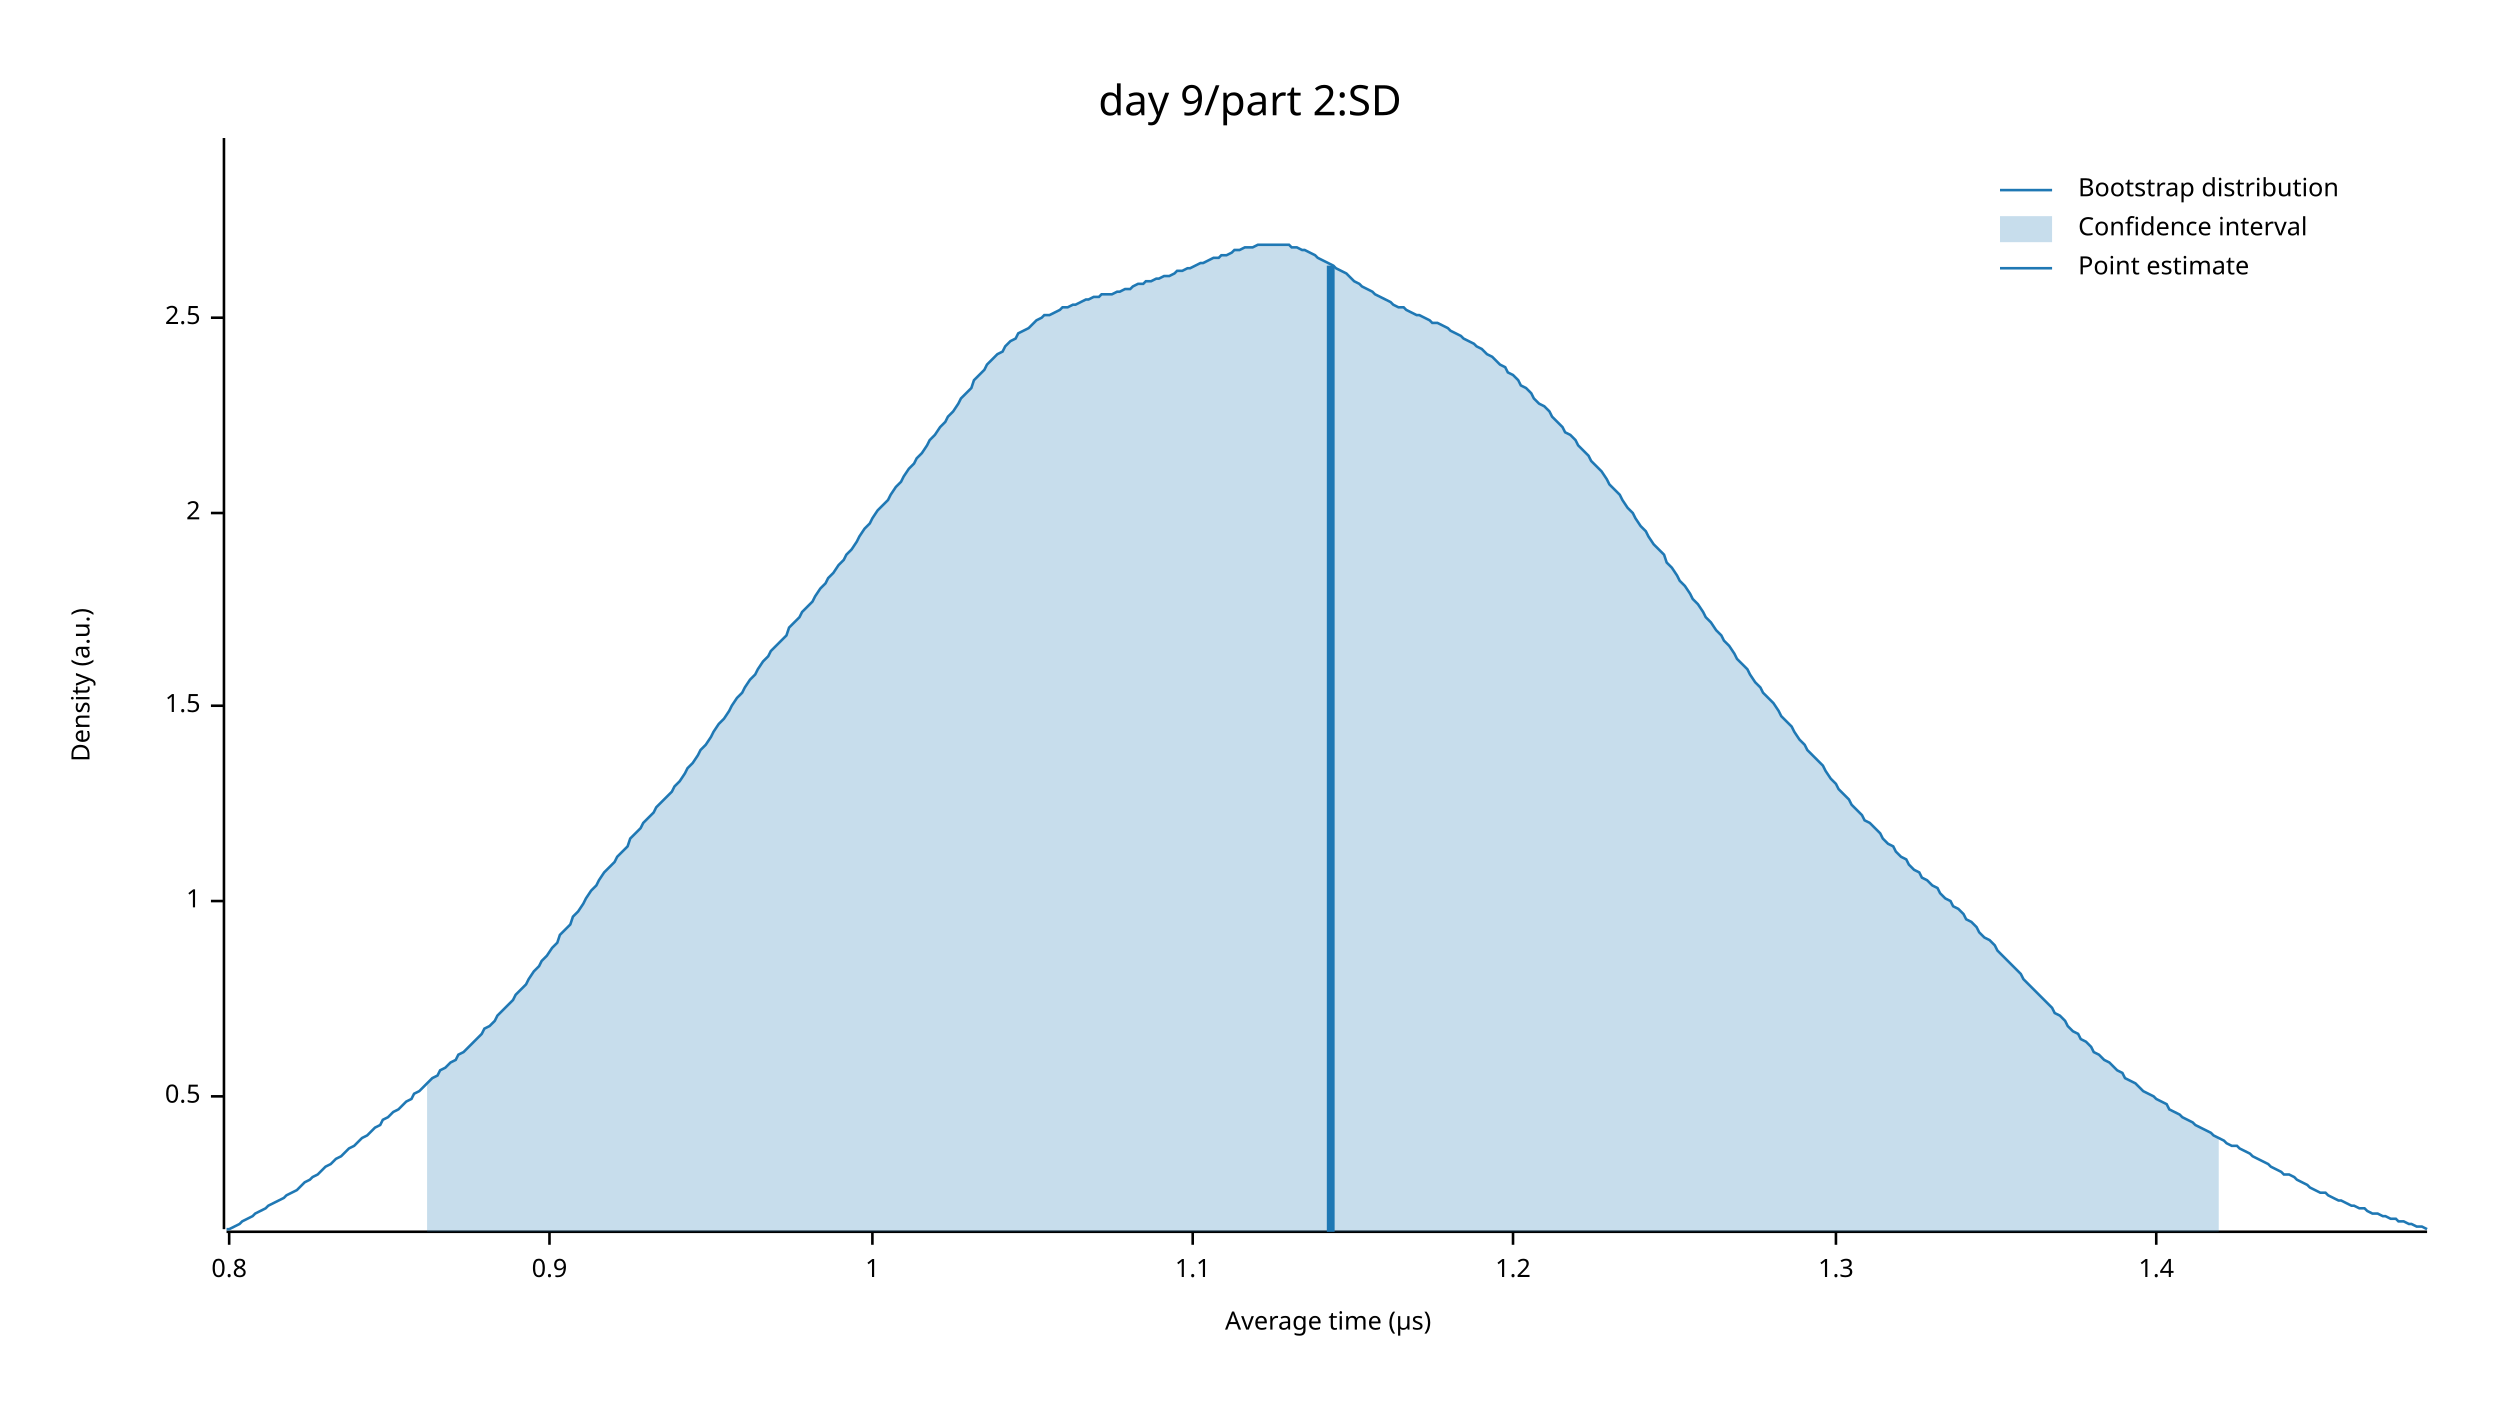
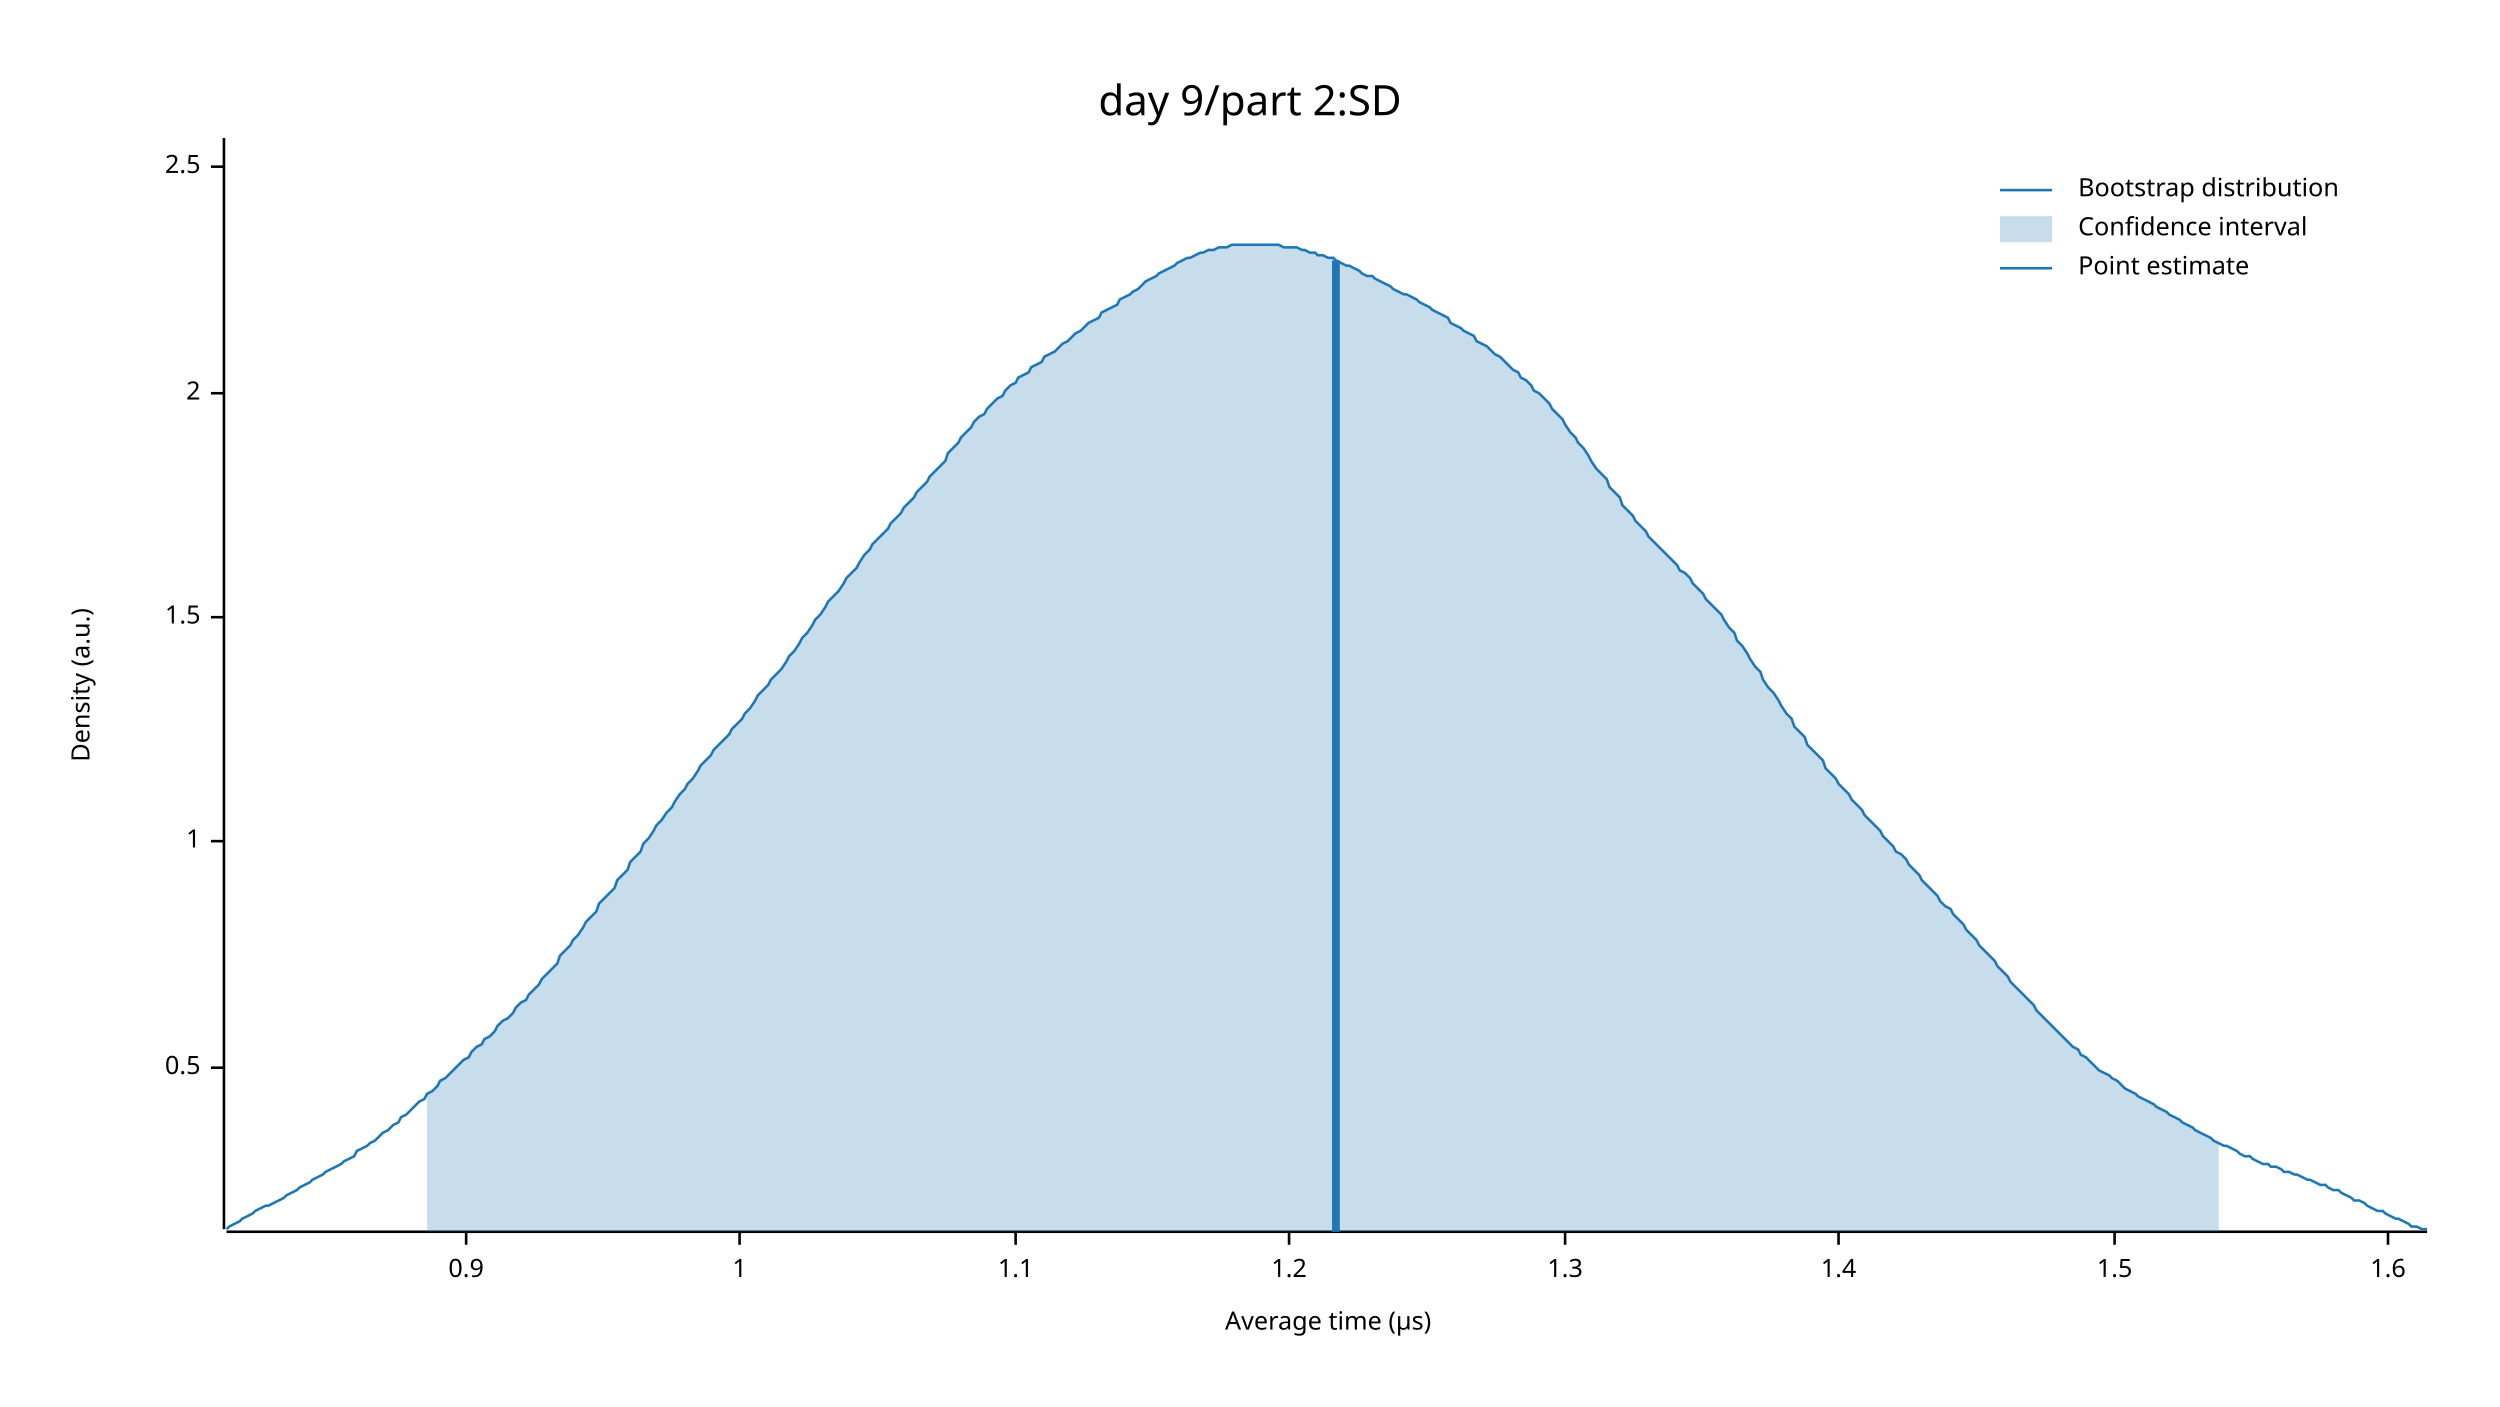
<svg xmlns="http://www.w3.org/2000/svg" width="960" height="540" viewBox="0 0 960 540">
  <text x="480" y="32" dy="0.76em" text-anchor="middle" font-family="sans-serif" font-size="16.129" opacity="1" fill="#000000">
day 9/part 2:SD
</text>
  <text x="27" y="263" dy="0.76em" text-anchor="middle" font-family="sans-serif" font-size="9.677" opacity="1" fill="#000000" transform="rotate(270, 27, 263)">
Density (a.u.)
</text>
  <text x="510" y="513" dy="-0.5ex" text-anchor="middle" font-family="sans-serif" font-size="9.677" opacity="1" fill="#000000">
Average time (µs)
</text>
  <polyline fill="none" opacity="1" stroke="#000000" stroke-width="1" points="86,53 86,472 " />
-   <text x="77" y="421" dy="0.5ex" text-anchor="end" font-family="sans-serif" font-size="9.677" opacity="1" fill="#000000">
+   <text x="77" y="410" dy="0.5ex" text-anchor="end" font-family="sans-serif" font-size="9.677" opacity="1" fill="#000000">
0.5
</text>
-   <polyline fill="none" opacity="1" stroke="#000000" stroke-width="1" points="81,421 86,421 " />
-   <text x="77" y="346" dy="0.5ex" text-anchor="end" font-family="sans-serif" font-size="9.677" opacity="1" fill="#000000">
+   <polyline fill="none" opacity="1" stroke="#000000" stroke-width="1" points="81,410 86,410 " />
+   <text x="77" y="323" dy="0.5ex" text-anchor="end" font-family="sans-serif" font-size="9.677" opacity="1" fill="#000000">
1
</text>
-   <polyline fill="none" opacity="1" stroke="#000000" stroke-width="1" points="81,346 86,346 " />
-   <text x="77" y="271" dy="0.5ex" text-anchor="end" font-family="sans-serif" font-size="9.677" opacity="1" fill="#000000">
+   <polyline fill="none" opacity="1" stroke="#000000" stroke-width="1" points="81,323 86,323 " />
+   <text x="77" y="237" dy="0.5ex" text-anchor="end" font-family="sans-serif" font-size="9.677" opacity="1" fill="#000000">
1.5
</text>
-   <polyline fill="none" opacity="1" stroke="#000000" stroke-width="1" points="81,271 86,271 " />
-   <text x="77" y="197" dy="0.5ex" text-anchor="end" font-family="sans-serif" font-size="9.677" opacity="1" fill="#000000">
+   <polyline fill="none" opacity="1" stroke="#000000" stroke-width="1" points="81,237 86,237 " />
+   <text x="77" y="151" dy="0.5ex" text-anchor="end" font-family="sans-serif" font-size="9.677" opacity="1" fill="#000000">
2
</text>
-   <polyline fill="none" opacity="1" stroke="#000000" stroke-width="1" points="81,197 86,197 " />
-   <text x="77" y="122" dy="0.5ex" text-anchor="end" font-family="sans-serif" font-size="9.677" opacity="1" fill="#000000">
+   <polyline fill="none" opacity="1" stroke="#000000" stroke-width="1" points="81,151 86,151 " />
+   <text x="77" y="64" dy="0.5ex" text-anchor="end" font-family="sans-serif" font-size="9.677" opacity="1" fill="#000000">
2.5
</text>
-   <polyline fill="none" opacity="1" stroke="#000000" stroke-width="1" points="81,122 86,122 " />
+   <polyline fill="none" opacity="1" stroke="#000000" stroke-width="1" points="81,64 86,64 " />
  <polyline fill="none" opacity="1" stroke="#000000" stroke-width="1" points="87,473 932,473 " />
-   <text x="88" y="483" dy="0.76em" text-anchor="middle" font-family="sans-serif" font-size="9.677" opacity="1" fill="#000000">
- 0.8
- </text>
-   <polyline fill="none" opacity="1" stroke="#000000" stroke-width="1" points="88,473 88,478 " />
-   <text x="211" y="483" dy="0.76em" text-anchor="middle" font-family="sans-serif" font-size="9.677" opacity="1" fill="#000000">
+   <text x="179" y="483" dy="0.76em" text-anchor="middle" font-family="sans-serif" font-size="9.677" opacity="1" fill="#000000">
0.9
</text>
-   <polyline fill="none" opacity="1" stroke="#000000" stroke-width="1" points="211,473 211,478 " />
-   <text x="335" y="483" dy="0.76em" text-anchor="middle" font-family="sans-serif" font-size="9.677" opacity="1" fill="#000000">
+   <polyline fill="none" opacity="1" stroke="#000000" stroke-width="1" points="179,473 179,478 " />
+   <text x="284" y="483" dy="0.76em" text-anchor="middle" font-family="sans-serif" font-size="9.677" opacity="1" fill="#000000">
1
</text>
-   <polyline fill="none" opacity="1" stroke="#000000" stroke-width="1" points="335,473 335,478 " />
-   <text x="458" y="483" dy="0.76em" text-anchor="middle" font-family="sans-serif" font-size="9.677" opacity="1" fill="#000000">
+   <polyline fill="none" opacity="1" stroke="#000000" stroke-width="1" points="284,473 284,478 " />
+   <text x="390" y="483" dy="0.76em" text-anchor="middle" font-family="sans-serif" font-size="9.677" opacity="1" fill="#000000">
1.1
</text>
-   <polyline fill="none" opacity="1" stroke="#000000" stroke-width="1" points="458,473 458,478 " />
-   <text x="581" y="483" dy="0.76em" text-anchor="middle" font-family="sans-serif" font-size="9.677" opacity="1" fill="#000000">
+   <polyline fill="none" opacity="1" stroke="#000000" stroke-width="1" points="390,473 390,478 " />
+   <text x="495" y="483" dy="0.76em" text-anchor="middle" font-family="sans-serif" font-size="9.677" opacity="1" fill="#000000">
1.2
</text>
-   <polyline fill="none" opacity="1" stroke="#000000" stroke-width="1" points="581,473 581,478 " />
-   <text x="705" y="483" dy="0.76em" text-anchor="middle" font-family="sans-serif" font-size="9.677" opacity="1" fill="#000000">
+   <polyline fill="none" opacity="1" stroke="#000000" stroke-width="1" points="495,473 495,478 " />
+   <text x="601" y="483" dy="0.76em" text-anchor="middle" font-family="sans-serif" font-size="9.677" opacity="1" fill="#000000">
1.3
</text>
-   <polyline fill="none" opacity="1" stroke="#000000" stroke-width="1" points="705,473 705,478 " />
-   <text x="828" y="483" dy="0.76em" text-anchor="middle" font-family="sans-serif" font-size="9.677" opacity="1" fill="#000000">
+   <polyline fill="none" opacity="1" stroke="#000000" stroke-width="1" points="601,473 601,478 " />
+   <text x="706" y="483" dy="0.76em" text-anchor="middle" font-family="sans-serif" font-size="9.677" opacity="1" fill="#000000">
1.4
</text>
-   <polyline fill="none" opacity="1" stroke="#000000" stroke-width="1" points="828,473 828,478 " />
-   <polyline fill="none" opacity="1" stroke="#1F78B4" stroke-width="1" points="87,472 88,472 90,471 92,470 93,469 95,468 97,467 98,466 100,465 102,464 103,463 105,462 107,461 109,460 110,459 112,458 114,457 115,456 117,454 119,453 120,452 122,451 124,449 125,448 127,447 129,445 131,444 132,443 134,441 136,440 137,439 139,437 141,436 142,435 144,433 146,432 147,430 149,429 151,427 153,426 154,425 156,423 158,422 159,420 161,419 163,417 164,416 166,414 168,413 169,411 171,410 173,408 175,407 176,405 178,404 180,402 181,401 183,399 185,397 186,395 188,394 190,392 191,390 193,388 195,386 197,384 198,382 200,380 202,378 203,376 205,373 207,371 208,369 210,367 212,364 214,362 215,359 217,357 219,355 220,352 222,350 224,347 225,345 227,342 229,340 230,338 232,335 234,333 236,331 237,329 239,327 241,325 242,322 244,320 246,318 247,316 249,314 251,312 252,310 254,308 256,306 258,304 259,302 261,300 263,297 264,295 266,293 268,290 269,288 271,286 273,283 274,281 276,278 278,276 280,273 281,271 283,268 285,266 286,264 288,261 290,259 291,257 293,254 295,252 296,250 298,248 300,246 302,244 303,241 305,239 307,237 308,235 310,233 312,231 313,229 315,226 317,224 318,222 320,220 322,217 324,215 325,213 327,211 329,208 330,206 332,203 334,201 335,199 337,196 339,194 341,192 342,190 344,187 346,185 347,183 349,180 351,178 352,176 354,174 356,171 357,169 359,167 361,164 363,162 364,160 366,158 368,155 369,153 371,151 373,149 374,146 376,144 378,142 379,140 381,138 383,136 385,135 386,133 388,131 390,130 391,128 393,127 395,126 396,125 398,123 400,122 401,121 403,121 405,120 407,119 408,118 410,118 412,117 413,117 415,116 417,115 418,115 420,114 422,114 423,113 425,113 427,113 429,112 430,112 432,111 434,111 435,110 437,109 439,109 440,108 442,108 444,107 445,107 447,106 449,106 451,105 452,104 454,104 456,103 457,103 459,102 461,101 462,101 464,100 466,99 468,99 469,98 471,98 473,97 474,96 476,96 478,95 479,95 481,95 483,94 484,94 486,94 488,94 490,94 491,94 493,94 495,94 496,95 498,95 500,96 501,96 503,97 505,98 506,99 508,100 510,101 512,102 513,103 515,104 517,105 518,106 520,108 522,109 523,110 525,111 527,112 528,113 530,114 532,115 534,116 535,117 537,118 539,118 540,119 542,120 544,121 545,121 547,122 549,123 550,124 552,124 554,125 556,126 557,127 559,128 561,129 562,130 564,131 566,132 567,133 569,134 571,136 573,137 574,138 576,140 578,141 579,143 581,144 583,146 584,148 586,149 588,151 589,153 591,155 593,156 595,158 596,160 598,162 600,164 601,166 603,167 605,169 606,171 608,173 610,175 611,177 613,179 615,181 617,184 618,186 620,188 622,190 623,192 625,195 627,197 628,199 630,202 632,204 633,206 635,209 637,211 639,213 640,216 642,218 644,221 645,223 647,225 649,228 650,230 652,232 654,235 655,237 657,239 659,242 661,244 662,246 664,248 666,251 667,253 669,255 671,257 672,259 674,262 676,264 677,266 679,268 681,270 683,273 684,275 686,277 688,279 689,281 691,284 693,286 694,288 696,290 698,292 700,294 701,296 703,299 705,301 706,303 708,305 710,307 711,309 713,311 715,313 716,315 718,316 720,318 722,320 723,322 725,324 727,325 728,327 730,329 732,330 733,332 735,334 737,335 738,337 740,338 742,340 744,341 745,343 747,345 749,346 750,348 752,349 754,351 755,353 757,354 759,356 760,358 762,360 764,361 766,363 767,365 769,367 771,369 772,370 774,372 776,374 777,376 779,378 781,380 782,381 784,383 786,385 788,387 789,389 791,390 793,392 794,394 796,396 798,397 799,399 801,400 803,402 804,404 806,405 808,407 810,408 811,409 813,411 815,412 816,414 818,415 820,416 821,417 823,419 825,420 827,421 828,422 830,423 832,424 833,426 835,427 837,428 838,429 840,430 842,431 843,432 845,433 847,434 849,435 850,436 852,437 854,438 855,439 857,440 859,440 860,441 862,442 864,443 865,444 867,445 869,446 871,447 872,448 874,449 876,450 877,451 879,451 881,452 882,453 884,454 886,455 887,456 889,457 891,458 893,458 894,459 896,460 898,461 899,461 901,462 903,463 904,463 906,464 908,464 909,465 911,466 913,466 915,467 916,467 918,468 920,468 921,469 923,469 925,470 926,470 928,471 930,471 932,472 " />
-   <polygon opacity="0.25" fill="#1F78B4" points="164,416 166,414 168,413 169,411 171,410 173,408 175,407 176,405 178,404 180,402 181,401 183,399 185,397 186,395 188,394 190,392 191,390 193,388 195,386 197,384 198,382 200,380 202,378 203,376 205,373 207,371 208,369 210,367 212,364 214,362 215,359 217,357 219,355 220,352 222,350 224,347 225,345 227,342 229,340 230,338 232,335 234,333 236,331 237,329 239,327 241,325 242,322 244,320 246,318 247,316 249,314 251,312 252,310 254,308 256,306 258,304 259,302 261,300 263,297 264,295 266,293 268,290 269,288 271,286 273,283 274,281 276,278 278,276 280,273 281,271 283,268 285,266 286,264 288,261 290,259 291,257 293,254 295,252 296,250 298,248 300,246 302,244 303,241 305,239 307,237 308,235 310,233 312,231 313,229 315,226 317,224 318,222 320,220 322,217 324,215 325,213 327,211 329,208 330,206 332,203 334,201 335,199 337,196 339,194 341,192 342,190 344,187 346,185 347,183 349,180 351,178 352,176 354,174 356,171 357,169 359,167 361,164 363,162 364,160 366,158 368,155 369,153 371,151 373,149 374,146 376,144 378,142 379,140 381,138 383,136 385,135 386,133 388,131 390,130 391,128 393,127 395,126 396,125 398,123 400,122 401,121 403,121 405,120 407,119 408,118 410,118 412,117 413,117 415,116 417,115 418,115 420,114 422,114 423,113 425,113 427,113 429,112 430,112 432,111 434,111 435,110 437,109 439,109 440,108 442,108 444,107 445,107 447,106 449,106 451,105 452,104 454,104 456,103 457,103 459,102 461,101 462,101 464,100 466,99 468,99 469,98 471,98 473,97 474,96 476,96 478,95 479,95 481,95 483,94 484,94 486,94 488,94 490,94 491,94 493,94 495,94 496,95 498,95 500,96 501,96 503,97 505,98 506,99 508,100 510,101 512,102 513,103 515,104 517,105 518,106 520,108 522,109 523,110 525,111 527,112 528,113 530,114 532,115 534,116 535,117 537,118 539,118 540,119 542,120 544,121 545,121 547,122 549,123 550,124 552,124 554,125 556,126 557,127 559,128 561,129 562,130 564,131 566,132 567,133 569,134 571,136 573,137 574,138 576,140 578,141 579,143 581,144 583,146 584,148 586,149 588,151 589,153 591,155 593,156 595,158 596,160 598,162 600,164 601,166 603,167 605,169 606,171 608,173 610,175 611,177 613,179 615,181 617,184 618,186 620,188 622,190 623,192 625,195 627,197 628,199 630,202 632,204 633,206 635,209 637,211 639,213 640,216 642,218 644,221 645,223 647,225 649,228 650,230 652,232 654,235 655,237 657,239 659,242 661,244 662,246 664,248 666,251 667,253 669,255 671,257 672,259 674,262 676,264 677,266 679,268 681,270 683,273 684,275 686,277 688,279 689,281 691,284 693,286 694,288 696,290 698,292 700,294 701,296 703,299 705,301 706,303 708,305 710,307 711,309 713,311 715,313 716,315 718,316 720,318 722,320 723,322 725,324 727,325 728,327 730,329 732,330 733,332 735,334 737,335 738,337 740,338 742,340 744,341 745,343 747,345 749,346 750,348 752,349 754,351 755,353 757,354 759,356 760,358 762,360 764,361 766,363 767,365 769,367 771,369 772,370 774,372 776,374 777,376 779,378 781,380 782,381 784,383 786,385 788,387 789,389 791,390 793,392 794,394 796,396 798,397 799,399 801,400 803,402 804,404 806,405 808,407 810,408 811,409 813,411 815,412 816,414 818,415 820,416 821,417 823,419 825,420 827,421 828,422 830,423 832,424 833,426 835,427 837,428 838,429 840,430 842,431 843,432 845,433 847,434 849,435 850,436 852,437 852,473 164,473 " />
-   <polyline fill="none" opacity="1" stroke="#1F78B4" stroke-width="3" points="511,473 511,102 " />
+   <polyline fill="none" opacity="1" stroke="#000000" stroke-width="1" points="706,473 706,478 " />
+   <text x="812" y="483" dy="0.76em" text-anchor="middle" font-family="sans-serif" font-size="9.677" opacity="1" fill="#000000">
+ 1.5
+ </text>
+   <polyline fill="none" opacity="1" stroke="#000000" stroke-width="1" points="812,473 812,478 " />
+   <text x="917" y="483" dy="0.76em" text-anchor="middle" font-family="sans-serif" font-size="9.677" opacity="1" fill="#000000">
+ 1.6
+ </text>
+   <polyline fill="none" opacity="1" stroke="#000000" stroke-width="1" points="917,473 917,478 " />
+   <polyline fill="none" opacity="1" stroke="#1F78B4" stroke-width="1" points="87,472 88,471 90,470 92,469 93,468 95,467 97,466 98,465 100,464 102,463 103,463 105,462 107,461 109,460 110,459 112,458 114,457 115,456 117,455 119,454 120,453 122,452 124,451 125,450 127,449 129,448 131,447 132,446 134,445 136,444 137,442 139,441 141,440 142,439 144,438 146,436 147,435 149,434 151,432 153,431 154,429 156,428 158,426 159,425 161,423 163,422 164,420 166,419 168,417 169,415 171,414 173,412 175,410 176,409 178,407 180,406 181,404 183,402 185,401 186,399 188,398 190,396 191,394 193,392 195,391 197,389 198,387 200,385 202,384 203,382 205,380 207,378 208,376 210,374 212,372 214,370 215,367 217,365 219,363 220,361 222,359 224,356 225,354 227,352 229,350 230,347 232,345 234,343 236,341 237,338 239,336 241,334 242,331 244,329 246,327 247,324 249,322 251,319 252,317 254,315 256,312 258,310 259,308 261,305 263,303 264,301 266,299 268,296 269,294 271,292 273,290 274,288 276,286 278,284 280,282 281,280 283,278 285,276 286,274 288,272 290,269 291,267 293,265 295,263 296,261 298,259 300,257 302,254 303,252 305,250 307,247 308,245 310,243 312,240 313,238 315,236 317,233 318,231 320,229 322,227 324,224 325,222 327,220 329,218 330,216 332,213 334,211 335,209 337,207 339,205 341,203 342,201 344,199 346,197 347,195 349,193 351,191 352,189 354,187 356,185 357,183 359,181 361,179 363,177 364,174 366,172 368,170 369,168 371,166 373,164 374,162 376,160 378,159 379,157 381,155 383,153 385,152 386,150 388,148 390,147 391,145 393,144 395,143 396,141 398,140 400,139 401,137 403,136 405,135 407,133 408,132 410,131 412,129 413,128 415,127 417,125 418,124 420,123 422,122 423,120 425,119 427,118 429,117 430,115 432,114 434,113 435,112 437,111 439,109 440,108 442,107 444,106 445,105 447,104 449,103 451,102 452,101 454,100 456,99 457,99 459,98 461,97 462,97 464,96 466,96 468,95 469,95 471,95 473,94 474,94 476,94 478,94 479,94 481,94 483,94 484,94 486,94 488,94 490,94 491,94 493,95 495,95 496,95 498,95 500,96 501,96 503,97 505,97 506,98 508,98 510,99 512,99 513,100 515,101 517,102 518,102 520,103 522,104 523,105 525,106 527,106 528,107 530,108 532,109 534,110 535,111 537,112 539,113 540,113 542,114 544,115 545,116 547,117 549,118 550,119 552,120 554,121 556,122 557,124 559,125 561,126 562,127 564,128 566,129 567,131 569,132 571,133 573,135 574,136 576,137 578,139 579,140 581,142 583,143 584,145 586,146 588,148 589,150 591,151 593,153 595,155 596,157 598,159 600,161 601,163 603,166 605,168 606,170 608,172 610,175 611,177 613,180 615,182 617,184 618,187 620,189 622,191 623,194 625,196 627,198 628,200 630,202 632,204 633,206 635,208 637,210 639,212 640,213 642,215 644,217 645,219 647,220 649,222 650,224 652,226 654,228 655,230 657,232 659,234 661,236 662,238 664,241 666,243 667,246 669,248 671,251 672,253 674,256 676,258 677,261 679,264 681,266 683,269 684,271 686,274 688,276 689,279 691,281 693,283 694,286 696,288 698,290 700,292 701,295 703,297 705,299 706,301 708,303 710,305 711,307 713,309 715,311 716,313 718,315 720,317 722,319 723,321 725,323 727,325 728,327 730,328 732,330 733,332 735,334 737,336 738,338 740,340 742,342 744,344 745,346 747,348 749,349 750,351 752,353 754,355 755,357 757,359 759,361 760,363 762,365 764,367 766,369 767,371 769,373 771,375 772,377 774,379 776,381 777,382 779,384 781,386 782,388 784,390 786,392 788,394 789,395 791,397 793,399 794,400 796,402 798,403 799,405 801,406 803,408 804,409 806,411 808,412 810,413 811,414 813,415 815,417 816,418 818,419 820,420 821,421 823,422 825,423 827,424 828,425 830,426 832,427 833,428 835,429 837,430 838,431 840,432 842,433 843,434 845,435 847,436 849,437 850,438 852,439 854,440 855,440 857,441 859,442 860,443 862,444 864,444 865,445 867,446 869,447 871,447 872,448 874,448 876,449 877,450 879,450 881,451 882,451 884,452 886,453 887,453 889,454 891,455 893,455 894,456 896,457 898,457 899,458 901,459 903,460 904,461 906,461 908,462 909,463 911,464 913,465 915,465 916,466 918,467 920,468 921,468 923,469 925,470 926,471 928,471 930,472 932,472 " />
+   <polygon opacity="0.25" fill="#1F78B4" points="164,420 166,419 168,417 169,415 171,414 173,412 175,410 176,409 178,407 180,406 181,404 183,402 185,401 186,399 188,398 190,396 191,394 193,392 195,391 197,389 198,387 200,385 202,384 203,382 205,380 207,378 208,376 210,374 212,372 214,370 215,367 217,365 219,363 220,361 222,359 224,356 225,354 227,352 229,350 230,347 232,345 234,343 236,341 237,338 239,336 241,334 242,331 244,329 246,327 247,324 249,322 251,319 252,317 254,315 256,312 258,310 259,308 261,305 263,303 264,301 266,299 268,296 269,294 271,292 273,290 274,288 276,286 278,284 280,282 281,280 283,278 285,276 286,274 288,272 290,269 291,267 293,265 295,263 296,261 298,259 300,257 302,254 303,252 305,250 307,247 308,245 310,243 312,240 313,238 315,236 317,233 318,231 320,229 322,227 324,224 325,222 327,220 329,218 330,216 332,213 334,211 335,209 337,207 339,205 341,203 342,201 344,199 346,197 347,195 349,193 351,191 352,189 354,187 356,185 357,183 359,181 361,179 363,177 364,174 366,172 368,170 369,168 371,166 373,164 374,162 376,160 378,159 379,157 381,155 383,153 385,152 386,150 388,148 390,147 391,145 393,144 395,143 396,141 398,140 400,139 401,137 403,136 405,135 407,133 408,132 410,131 412,129 413,128 415,127 417,125 418,124 420,123 422,122 423,120 425,119 427,118 429,117 430,115 432,114 434,113 435,112 437,111 439,109 440,108 442,107 444,106 445,105 447,104 449,103 451,102 452,101 454,100 456,99 457,99 459,98 461,97 462,97 464,96 466,96 468,95 469,95 471,95 473,94 474,94 476,94 478,94 479,94 481,94 483,94 484,94 486,94 488,94 490,94 491,94 493,95 495,95 496,95 498,95 500,96 501,96 503,97 505,97 506,98 508,98 510,99 512,99 513,100 515,101 517,102 518,102 520,103 522,104 523,105 525,106 527,106 528,107 530,108 532,109 534,110 535,111 537,112 539,113 540,113 542,114 544,115 545,116 547,117 549,118 550,119 552,120 554,121 556,122 557,124 559,125 561,126 562,127 564,128 566,129 567,131 569,132 571,133 573,135 574,136 576,137 578,139 579,140 581,142 583,143 584,145 586,146 588,148 589,150 591,151 593,153 595,155 596,157 598,159 600,161 601,163 603,166 605,168 606,170 608,172 610,175 611,177 613,180 615,182 617,184 618,187 620,189 622,191 623,194 625,196 627,198 628,200 630,202 632,204 633,206 635,208 637,210 639,212 640,213 642,215 644,217 645,219 647,220 649,222 650,224 652,226 654,228 655,230 657,232 659,234 661,236 662,238 664,241 666,243 667,246 669,248 671,251 672,253 674,256 676,258 677,261 679,264 681,266 683,269 684,271 686,274 688,276 689,279 691,281 693,283 694,286 696,288 698,290 700,292 701,295 703,297 705,299 706,301 708,303 710,305 711,307 713,309 715,311 716,313 718,315 720,317 722,319 723,321 725,323 727,325 728,327 730,328 732,330 733,332 735,334 737,336 738,338 740,340 742,342 744,344 745,346 747,348 749,349 750,351 752,353 754,355 755,357 757,359 759,361 760,363 762,365 764,367 766,369 767,371 769,373 771,375 772,377 774,379 776,381 777,382 779,384 781,386 782,388 784,390 786,392 788,394 789,395 791,397 793,399 794,400 796,402 798,403 799,405 801,406 803,408 804,409 806,411 808,412 810,413 811,414 813,415 815,417 816,418 818,419 820,420 821,421 823,422 825,423 827,424 828,425 830,426 832,427 833,428 835,429 837,430 838,431 840,432 842,433 843,434 845,435 847,436 849,437 850,438 852,439 852,473 164,473 " />
+   <polyline fill="none" opacity="1" stroke="#1F78B4" stroke-width="3" points="513,473 513,100 " />
  <text x="798" y="68" dy="0.76em" text-anchor="start" font-family="sans-serif" font-size="9.677" opacity="1" fill="#000000">
Bootstrap distribution
</text>
  <text x="798" y="83" dy="0.76em" text-anchor="start" font-family="sans-serif" font-size="9.677" opacity="1" fill="#000000">
Confidence interval
</text>
  <text x="798" y="98" dy="0.76em" text-anchor="start" font-family="sans-serif" font-size="9.677" opacity="1" fill="#000000">
Point estimate
</text>
  <polyline fill="none" opacity="1" stroke="#1F78B4" stroke-width="1" points="768,73 788,73 " />
  <rect x="768" y="83" width="20" height="10" opacity="0.25" fill="#1F78B4" stroke="none" />
  <polyline fill="none" opacity="1" stroke="#1F78B4" stroke-width="1" points="768,103 788,103 " />
</svg>
